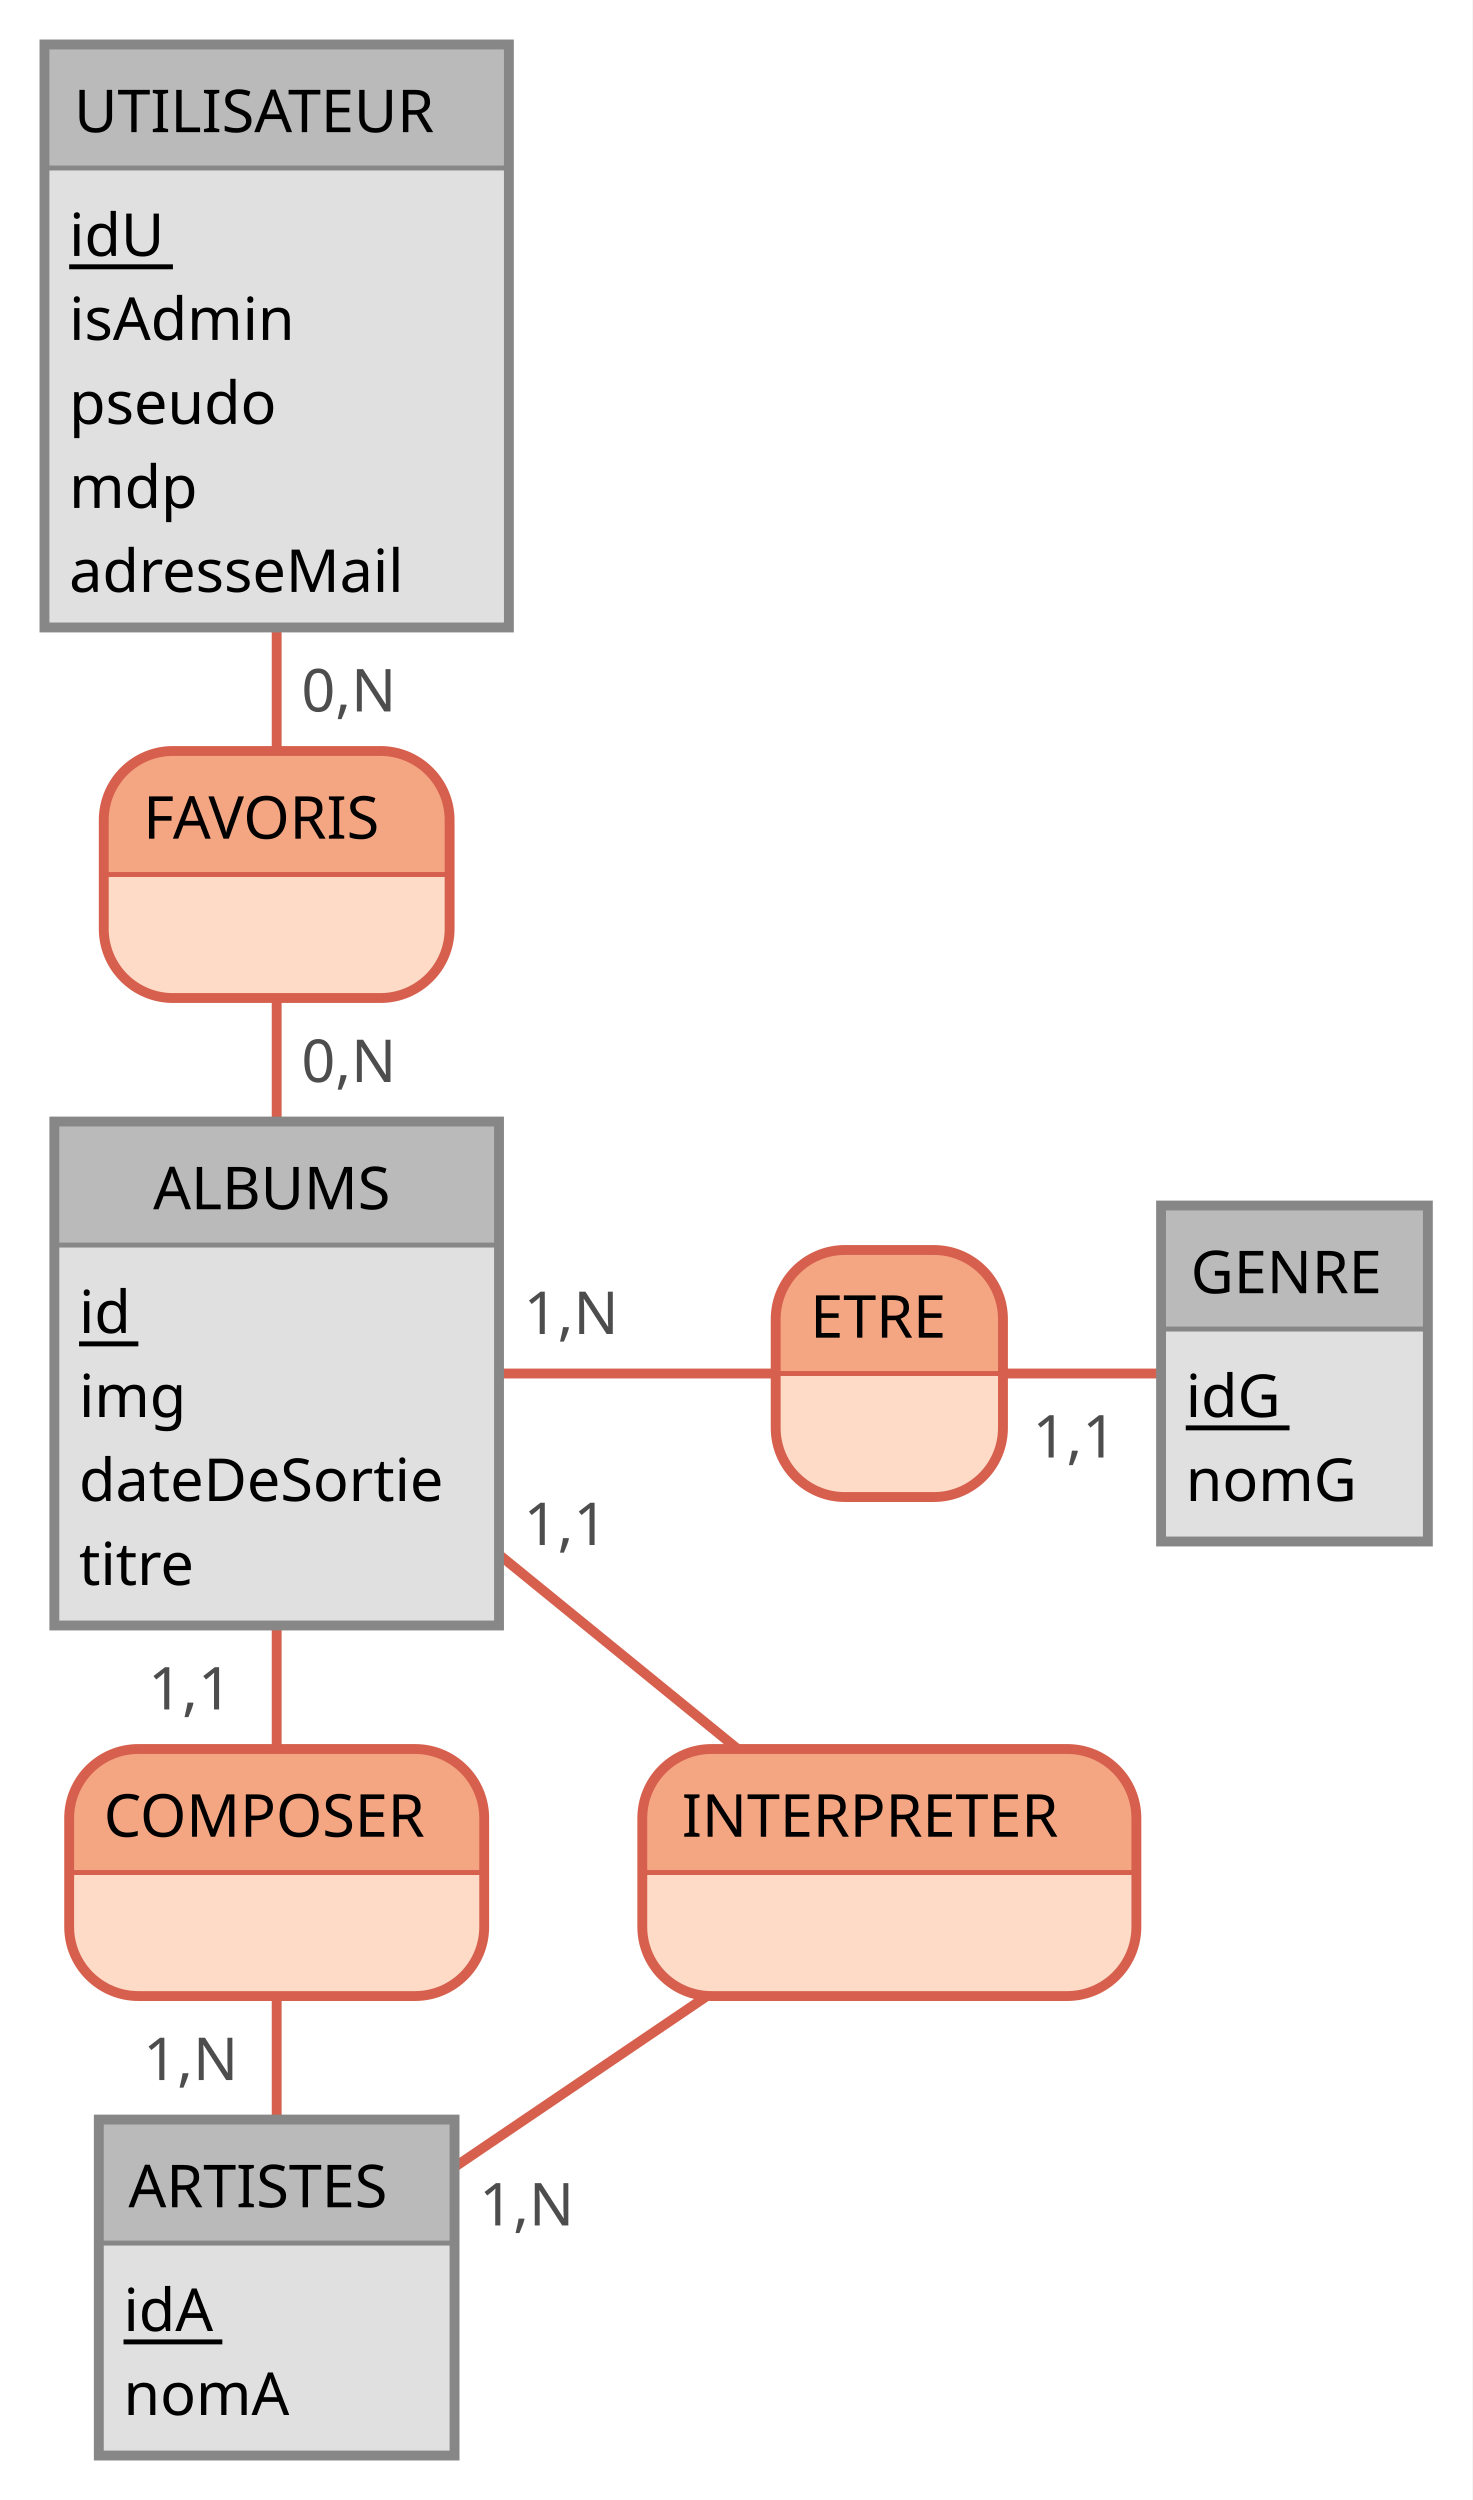
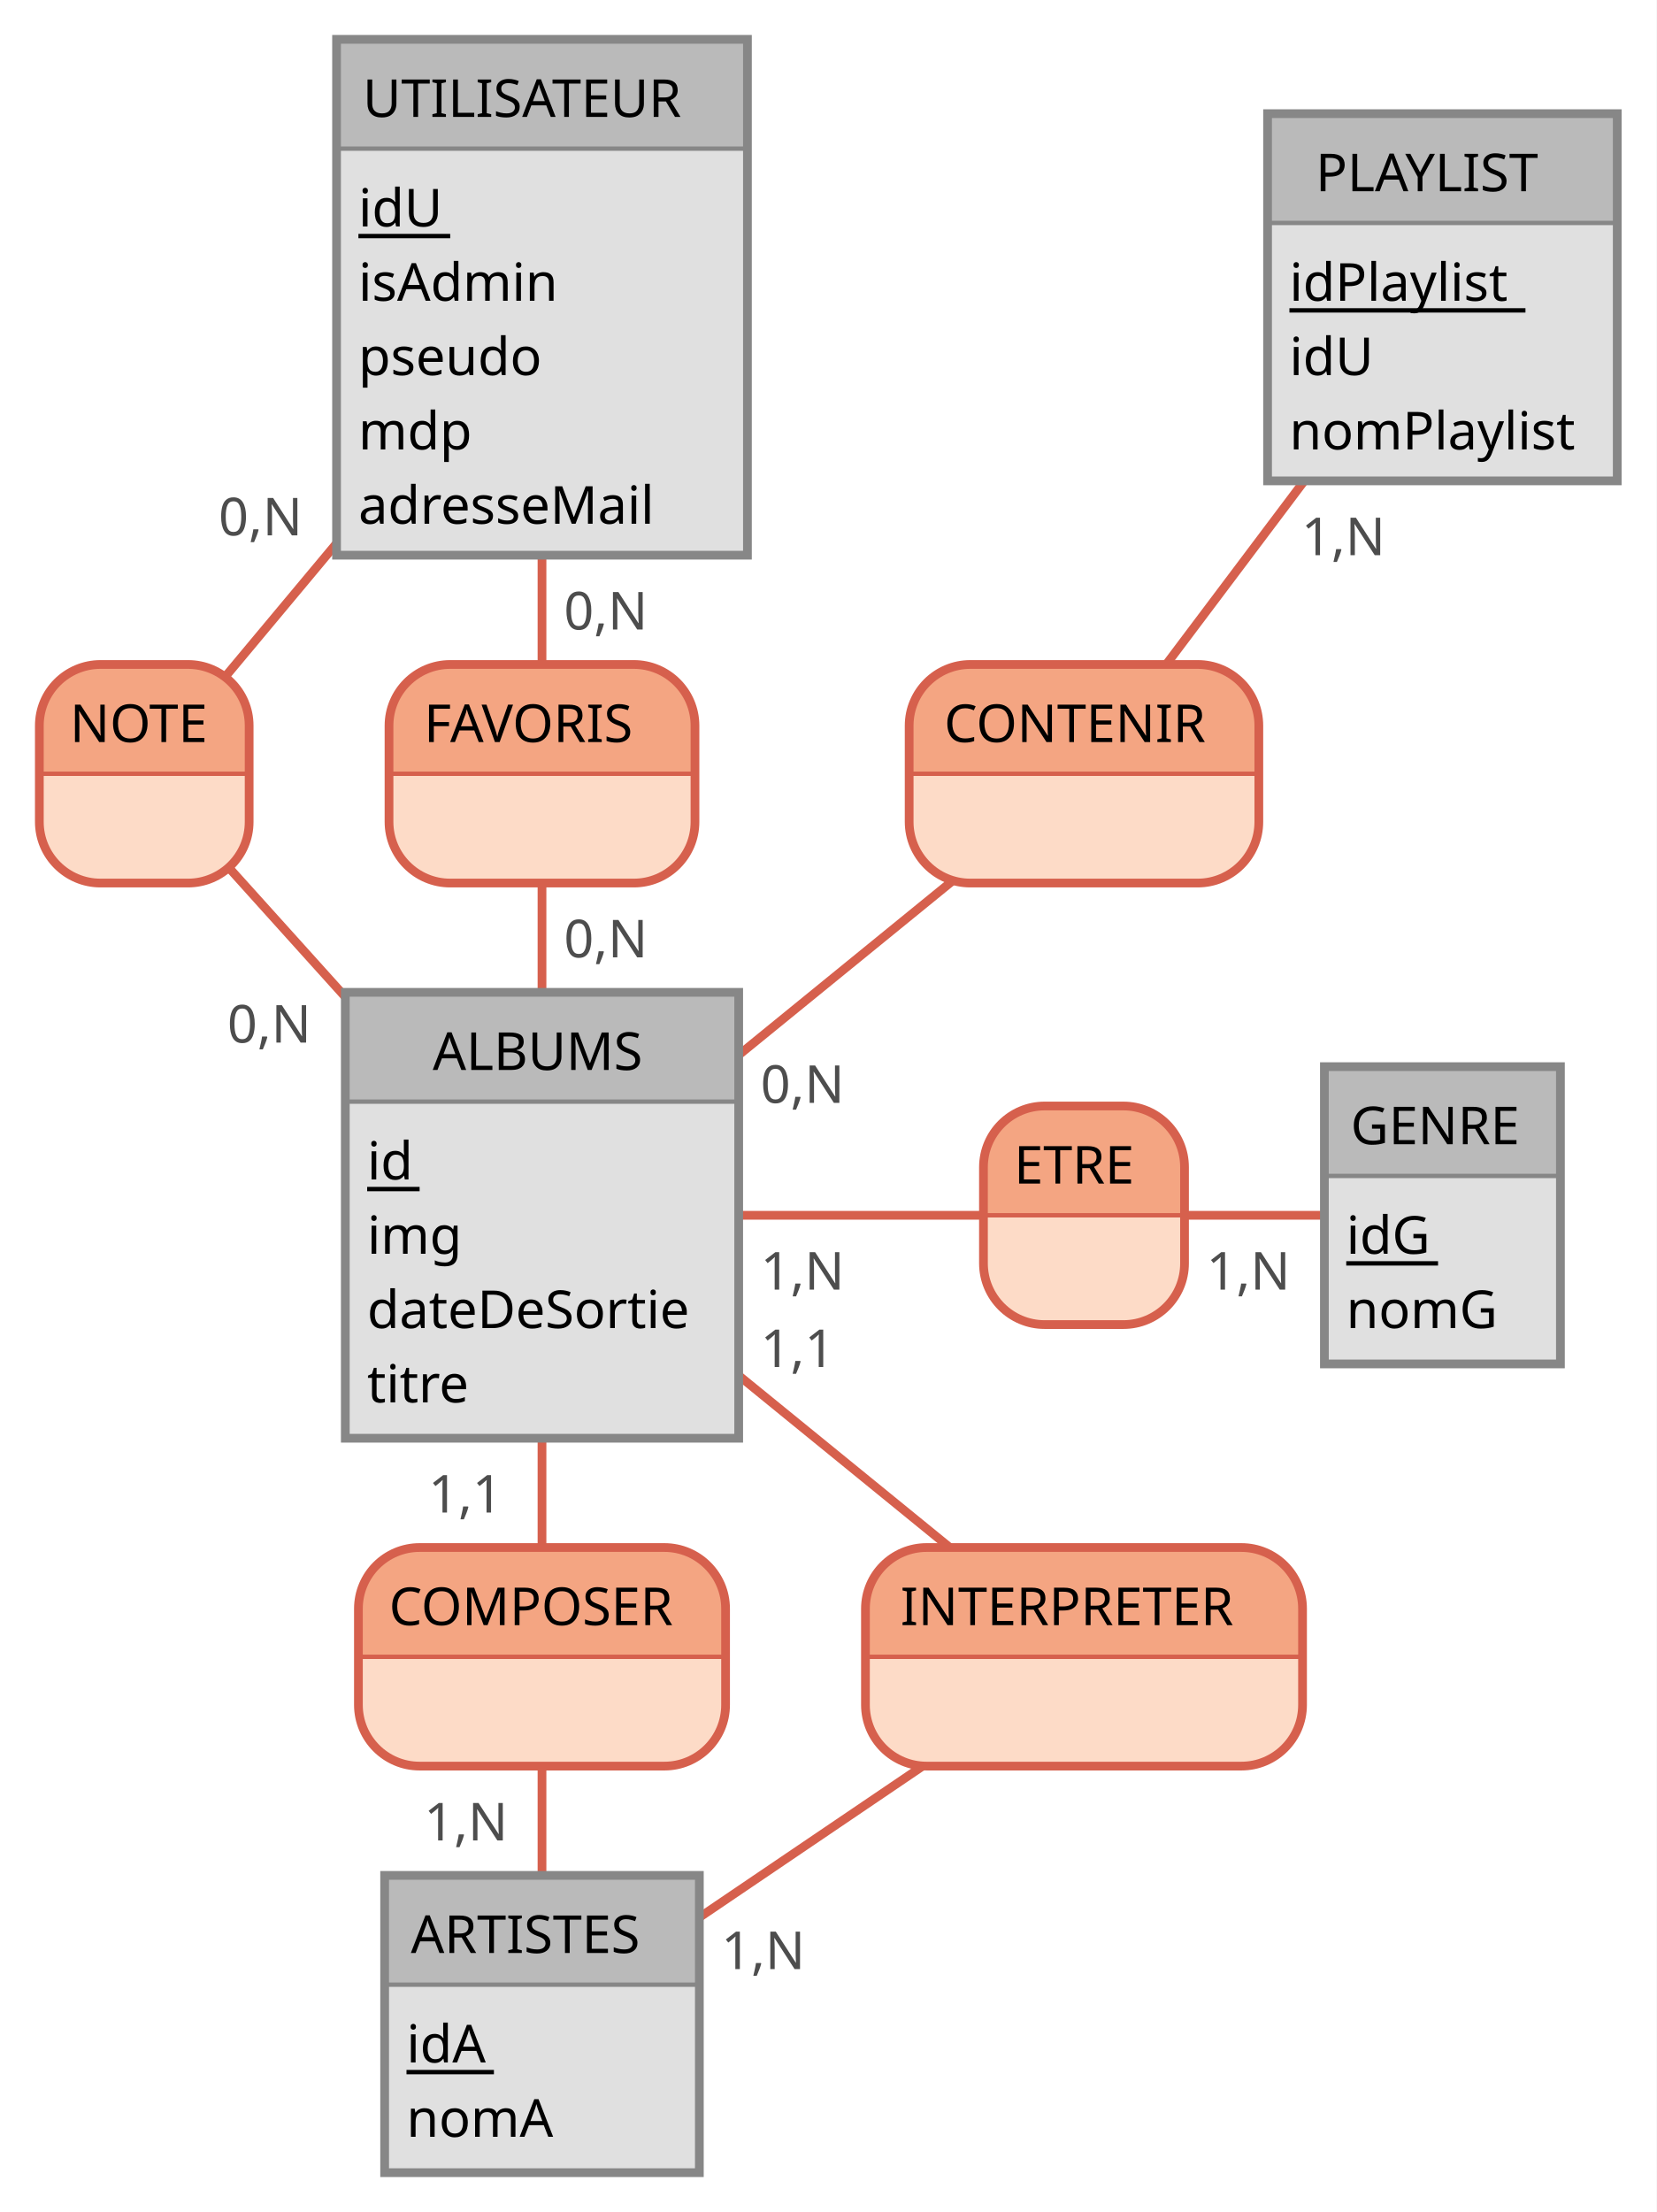
- <svg xmlns="http://www.w3.org/2000/svg" width="298" height="506" viewBox="0 0 298 506">
-   <rect x="0" y="0" width="298" height="506" fill="#ffffff" stroke="none" stroke-width="0" />
+ <svg xmlns="http://www.w3.org/2000/svg" width="379" height="506" viewBox="0 0 379 506">
+   <rect x="0" y="0" width="379" height="506" fill="#ffffff" stroke="none" stroke-width="0" />
  <g>
-     <line x1="56" y1="278" x2="56" y2="177" stroke="#d6604d" stroke-width="2" />
-     <line x1="56" y1="68" x2="56" y2="177" stroke="#d6604d" stroke-width="2" />
+     <line x1="124" y1="278" x2="33" y2="177" stroke="#d6604d" stroke-width="2" />
+     <line x1="124" y1="68" x2="33" y2="177" stroke="#d6604d" stroke-width="2" />
    <g>
-       <path d="M77 152 a14 14 90 0 1 14 14 V177 h-70 V166 a14 14 90 0 1 14 -14" fill="#f4a582" stroke="#f4a582" stroke-width="0" />
-       <path d="M91 177 v11 a14 14 90 0 1 -14 14 H35 a14 14 90 0 1 -14 -14 V177 H70" fill="#fddbc7" stroke="#fddbc7" stroke-width="0" />
-       <rect x="21" y="152" width="70" height="50" fill="none" rx="14" stroke="#d6604d" stroke-width="2" />
-       <line x1="21" y1="177" x2="91" y2="177" stroke="#d6604d" stroke-width="1" />
-       <text x="29" y="169.75" fill="#000000" font-family="Verdana" font-size="12">FAVORIS</text>
+       <path d="M43 152 a14 14 90 0 1 14 14 V177 h-48 V166 a14 14 90 0 1 14 -14" fill="#f4a582" stroke="#f4a582" stroke-width="0" />
+       <path d="M57 177 v11 a14 14 90 0 1 -14 14 H23 a14 14 90 0 1 -14 -14 V177 H48" fill="#fddbc7" stroke="#fddbc7" stroke-width="0" />
+       <rect x="9" y="152" width="48" height="50" fill="none" rx="14" stroke="#d6604d" stroke-width="2" />
+       <line x1="9" y1="177" x2="57" y2="177" stroke="#d6604d" stroke-width="1" />
+       <text x="16" y="169.75" fill="#000000" font-family="Verdana" font-size="12">NOTE</text>
    </g>
-     <text x="61" y="219" fill="#4d4d4d" font-family="Verdana" font-size="12">0,N</text>
-     <text x="61" y="144" fill="#4d4d4d" font-family="Verdana" font-size="12">0,N</text>
+     <text x="52" y="238.5" fill="#4d4d4d" font-family="Verdana" font-size="12">0,N</text>
+     <text x="50" y="122.47" fill="#4d4d4d" font-family="Verdana" font-size="12">0,N</text>
  </g>
  <g>
-     <line x1="262" y1="278" x2="180" y2="278" stroke="#d6604d" stroke-width="2" />
-     <line x1="56" y1="278" x2="180" y2="278" stroke="#d6604d" stroke-width="2" />
+     <line x1="124" y1="278" x2="124" y2="177" stroke="#d6604d" stroke-width="2" />
+     <line x1="124" y1="68" x2="124" y2="177" stroke="#d6604d" stroke-width="2" />
    <g>
-       <path d="M189 253 a14 14 90 0 1 14 14 V278 h-46 V267 a14 14 90 0 1 14 -14" fill="#f4a582" stroke="#f4a582" stroke-width="0" />
-       <path d="M203 278 v11 a14 14 90 0 1 -14 14 H171 a14 14 90 0 1 -14 -14 V278 H46" fill="#fddbc7" stroke="#fddbc7" stroke-width="0" />
-       <rect x="157" y="253" width="46" height="50" fill="none" rx="14" stroke="#d6604d" stroke-width="2" />
-       <line x1="157" y1="278" x2="203" y2="278" stroke="#d6604d" stroke-width="1" />
-       <text x="164" y="270.75" fill="#000000" font-family="Verdana" font-size="12">ETRE</text>
+       <path d="M145 152 a14 14 90 0 1 14 14 V177 h-70 V166 a14 14 90 0 1 14 -14" fill="#f4a582" stroke="#f4a582" stroke-width="0" />
+       <path d="M159 177 v11 a14 14 90 0 1 -14 14 H103 a14 14 90 0 1 -14 -14 V177 H70" fill="#fddbc7" stroke="#fddbc7" stroke-width="0" />
+       <rect x="89" y="152" width="70" height="50" fill="none" rx="14" stroke="#d6604d" stroke-width="2" />
+       <line x1="89" y1="177" x2="159" y2="177" stroke="#d6604d" stroke-width="1" />
+       <text x="97" y="169.75" fill="#000000" font-family="Verdana" font-size="12">FAVORIS</text>
    </g>
-     <text x="209" y="295" fill="#4d4d4d" font-family="Verdana" font-size="12">1,1</text>
-     <text x="106" y="270" fill="#4d4d4d" font-family="Verdana" font-size="12">1,N</text>
+     <text x="129" y="219" fill="#4d4d4d" font-family="Verdana" font-size="12">0,N</text>
+     <text x="129" y="144" fill="#4d4d4d" font-family="Verdana" font-size="12">0,N</text>
  </g>
  <g>
-     <line x1="56" y1="463" x2="56" y2="379" stroke="#d6604d" stroke-width="2" />
-     <line x1="56" y1="278" x2="56" y2="379" stroke="#d6604d" stroke-width="2" />
+     <line x1="124" y1="278" x2="248" y2="177" stroke="#d6604d" stroke-width="2" />
+     <line x1="330" y1="68" x2="248" y2="177" stroke="#d6604d" stroke-width="2" />
    <g>
-       <path d="M84 354 a14 14 90 0 1 14 14 V379 h-84 V368 a14 14 90 0 1 14 -14" fill="#f4a582" stroke="#f4a582" stroke-width="0" />
-       <path d="M98 379 v11 a14 14 90 0 1 -14 14 H28 a14 14 90 0 1 -14 -14 V379 H84" fill="#fddbc7" stroke="#fddbc7" stroke-width="0" />
-       <rect x="14" y="354" width="84" height="50" fill="none" rx="14" stroke="#d6604d" stroke-width="2" />
-       <line x1="14" y1="379" x2="98" y2="379" stroke="#d6604d" stroke-width="1" />
-       <text x="21" y="371.75" fill="#000000" font-family="Verdana" font-size="12">COMPOSER</text>
+       <path d="M274 152 a14 14 90 0 1 14 14 V177 h-80 V166 a14 14 90 0 1 14 -14" fill="#f4a582" stroke="#f4a582" stroke-width="0" />
+       <path d="M288 177 v11 a14 14 90 0 1 -14 14 H222 a14 14 90 0 1 -14 -14 V177 H80" fill="#fddbc7" stroke="#fddbc7" stroke-width="0" />
+       <rect x="208" y="152" width="80" height="50" fill="none" rx="14" stroke="#d6604d" stroke-width="2" />
+       <line x1="208" y1="177" x2="288" y2="177" stroke="#d6604d" stroke-width="1" />
+       <text x="216" y="169.75" fill="#000000" font-family="Verdana" font-size="12">CONTENIR</text>
    </g>
-     <text x="29" y="421" fill="#4d4d4d" font-family="Verdana" font-size="12">1,N</text>
-     <text x="30" y="346" fill="#4d4d4d" font-family="Verdana" font-size="12">1,1</text>
+     <text x="174" y="252.29" fill="#4d4d4d" font-family="Verdana" font-size="12">0,N</text>
+     <text x="297.73" y="127" fill="#4d4d4d" font-family="Verdana" font-size="12">1,N</text>
  </g>
  <g>
-     <line x1="56" y1="463" x2="180" y2="379" stroke="#d6604d" stroke-width="2" />
-     <line x1="56" y1="278" x2="180" y2="379" stroke="#d6604d" stroke-width="2" />
+     <line x1="330" y1="278" x2="248" y2="278" stroke="#d6604d" stroke-width="2" />
+     <line x1="124" y1="278" x2="248" y2="278" stroke="#d6604d" stroke-width="2" />
    <g>
-       <path d="M216 354 a14 14 90 0 1 14 14 V379 h-100 V368 a14 14 90 0 1 14 -14" fill="#f4a582" stroke="#f4a582" stroke-width="0" />
-       <path d="M230 379 v11 a14 14 90 0 1 -14 14 H144 a14 14 90 0 1 -14 -14 V379 H100" fill="#fddbc7" stroke="#fddbc7" stroke-width="0" />
-       <rect x="130" y="354" width="100" height="50" fill="none" rx="14" stroke="#d6604d" stroke-width="2" />
-       <line x1="130" y1="379" x2="230" y2="379" stroke="#d6604d" stroke-width="1" />
-       <text x="138" y="371.75" fill="#000000" font-family="Verdana" font-size="12">INTERPRETER</text>
+       <path d="M257 253 a14 14 90 0 1 14 14 V278 h-46 V267 a14 14 90 0 1 14 -14" fill="#f4a582" stroke="#f4a582" stroke-width="0" />
+       <path d="M271 278 v11 a14 14 90 0 1 -14 14 H239 a14 14 90 0 1 -14 -14 V278 H46" fill="#fddbc7" stroke="#fddbc7" stroke-width="0" />
+       <rect x="225" y="253" width="46" height="50" fill="none" rx="14" stroke="#d6604d" stroke-width="2" />
+       <line x1="225" y1="278" x2="271" y2="278" stroke="#d6604d" stroke-width="1" />
+       <text x="232" y="270.75" fill="#000000" font-family="Verdana" font-size="12">ETRE</text>
    </g>
-     <text x="97" y="450.43" fill="#4d4d4d" font-family="Verdana" font-size="12">1,N</text>
-     <text x="106" y="312.71" fill="#4d4d4d" font-family="Verdana" font-size="12">1,1</text>
+     <text x="276" y="295" fill="#4d4d4d" font-family="Verdana" font-size="12">1,N</text>
+     <text x="174" y="295" fill="#4d4d4d" font-family="Verdana" font-size="12">1,N</text>
+   </g>
+   <g>
+     <line x1="124" y1="463" x2="124" y2="379" stroke="#d6604d" stroke-width="2" />
+     <line x1="124" y1="278" x2="124" y2="379" stroke="#d6604d" stroke-width="2" />
+     <g>
+       <path d="M152 354 a14 14 90 0 1 14 14 V379 h-84 V368 a14 14 90 0 1 14 -14" fill="#f4a582" stroke="#f4a582" stroke-width="0" />
+       <path d="M166 379 v11 a14 14 90 0 1 -14 14 H96 a14 14 90 0 1 -14 -14 V379 H84" fill="#fddbc7" stroke="#fddbc7" stroke-width="0" />
+       <rect x="82" y="354" width="84" height="50" fill="none" rx="14" stroke="#d6604d" stroke-width="2" />
+       <line x1="82" y1="379" x2="166" y2="379" stroke="#d6604d" stroke-width="1" />
+       <text x="89" y="371.75" fill="#000000" font-family="Verdana" font-size="12">COMPOSER</text>
+     </g>
+     <text x="97" y="421" fill="#4d4d4d" font-family="Verdana" font-size="12">1,N</text>
+     <text x="98" y="346" fill="#4d4d4d" font-family="Verdana" font-size="12">1,1</text>
+   </g>
+   <g>
+     <line x1="124" y1="463" x2="248" y2="379" stroke="#d6604d" stroke-width="2" />
+     <line x1="124" y1="278" x2="248" y2="379" stroke="#d6604d" stroke-width="2" />
+     <g>
+       <path d="M284 354 a14 14 90 0 1 14 14 V379 h-100 V368 a14 14 90 0 1 14 -14" fill="#f4a582" stroke="#f4a582" stroke-width="0" />
+       <path d="M298 379 v11 a14 14 90 0 1 -14 14 H212 a14 14 90 0 1 -14 -14 V379 H100" fill="#fddbc7" stroke="#fddbc7" stroke-width="0" />
+       <rect x="198" y="354" width="100" height="50" fill="none" rx="14" stroke="#d6604d" stroke-width="2" />
+       <line x1="198" y1="379" x2="298" y2="379" stroke="#d6604d" stroke-width="1" />
+       <text x="206" y="371.75" fill="#000000" font-family="Verdana" font-size="12">INTERPRETER</text>
+     </g>
+     <text x="165" y="450.43" fill="#4d4d4d" font-family="Verdana" font-size="12">1,N</text>
+     <text x="174" y="312.71" fill="#4d4d4d" font-family="Verdana" font-size="12">1,1</text>
  </g>
  <g>
    <g>
-       <rect x="9" y="9" width="94" height="25" fill="#bababa" stroke="none" stroke-width="0" opacity="1" />
-       <rect x="9" y="34" width="94" height="93" fill="#e0e0e0" stroke="none" stroke-width="0" opacity="1" />
-       <rect x="9" y="9" width="94" height="118" fill="none" stroke="#878787" stroke-width="2" opacity="1" />
-       <line x1="9" y1="34" x2="103" y2="34" stroke="#878787" stroke-width="1" />
+       <rect x="77" y="9" width="94" height="25" fill="#bababa" stroke="none" stroke-width="0" opacity="1" />
+       <rect x="77" y="34" width="94" height="93" fill="#e0e0e0" stroke="none" stroke-width="0" opacity="1" />
+       <rect x="77" y="9" width="94" height="118" fill="none" stroke="#878787" stroke-width="2" opacity="1" />
+       <line x1="77" y1="34" x2="171" y2="34" stroke="#878787" stroke-width="1" />
    </g>
-     <text x="15" y="26.75" fill="#000000" font-family="Verdana" font-size="12">UTILISATEUR</text>
-     <text x="14" y="51.8" fill="#000000" font-family="Verdana" font-size="12">idU</text>
-     <line x1="14" y1="54" x2="35" y2="54" stroke="#000000" stroke-width="1" />
-     <text x="14" y="68.8" fill="#000000" font-family="Verdana" font-size="12">isAdmin</text>
-     <text x="14" y="85.8" fill="#000000" font-family="Verdana" font-size="12">pseudo</text>
-     <text x="14" y="102.8" fill="#000000" font-family="Verdana" font-size="12">mdp</text>
-     <text x="14" y="119.8" fill="#000000" font-family="Verdana" font-size="12">adresseMail</text>
+     <text x="83" y="26.75" fill="#000000" font-family="Verdana" font-size="12">UTILISATEUR</text>
+     <text x="82" y="51.8" fill="#000000" font-family="Verdana" font-size="12">idU</text>
+     <line x1="82" y1="54" x2="103" y2="54" stroke="#000000" stroke-width="1" />
+     <text x="82" y="68.8" fill="#000000" font-family="Verdana" font-size="12">isAdmin</text>
+     <text x="82" y="85.8" fill="#000000" font-family="Verdana" font-size="12">pseudo</text>
+     <text x="82" y="102.8" fill="#000000" font-family="Verdana" font-size="12">mdp</text>
+     <text x="82" y="119.8" fill="#000000" font-family="Verdana" font-size="12">adresseMail</text>
  </g>
  <g>
    <g>
-       <rect x="11" y="227" width="90" height="25" fill="#bababa" stroke="none" stroke-width="0" opacity="1" />
-       <rect x="11" y="252" width="90" height="77" fill="#e0e0e0" stroke="none" stroke-width="0" opacity="1" />
-       <rect x="11" y="227" width="90" height="102" fill="none" stroke="#878787" stroke-width="2" opacity="1" />
-       <line x1="11" y1="252" x2="101" y2="252" stroke="#878787" stroke-width="1" />
+       <rect x="290" y="26" width="80" height="25" fill="#bababa" stroke="none" stroke-width="0" opacity="1" />
+       <rect x="290" y="51" width="80" height="59" fill="#e0e0e0" stroke="none" stroke-width="0" opacity="1" />
+       <rect x="290" y="26" width="80" height="84" fill="none" stroke="#878787" stroke-width="2" opacity="1" />
+       <line x1="290" y1="51" x2="370" y2="51" stroke="#878787" stroke-width="1" />
    </g>
-     <text x="31" y="244.75" fill="#000000" font-family="Verdana" font-size="12">ALBUMS</text>
-     <text x="16" y="269.8" fill="#000000" font-family="Verdana" font-size="12">id</text>
-     <line x1="16" y1="272" x2="28" y2="272" stroke="#000000" stroke-width="1" />
-     <text x="16" y="286.8" fill="#000000" font-family="Verdana" font-size="12">img</text>
-     <text x="16" y="303.8" fill="#000000" font-family="Verdana" font-size="12">dateDeSortie</text>
-     <text x="16" y="320.8" fill="#000000" font-family="Verdana" font-size="12">titre</text>
+     <text x="301" y="43.75" fill="#000000" font-family="Verdana" font-size="12">PLAYLIST</text>
+     <text x="295" y="68.8" fill="#000000" font-family="Verdana" font-size="12">idPlaylist</text>
+     <line x1="295" y1="71" x2="349" y2="71" stroke="#000000" stroke-width="1" />
+     <text x="295" y="85.8" fill="#000000" font-family="Verdana" font-size="12">idU</text>
+     <text x="295" y="102.8" fill="#000000" font-family="Verdana" font-size="12">nomPlaylist</text>
  </g>
  <g>
    <g>
-       <rect x="235" y="244" width="54" height="25" fill="#bababa" stroke="none" stroke-width="0" opacity="1" />
-       <rect x="235" y="269" width="54" height="43" fill="#e0e0e0" stroke="none" stroke-width="0" opacity="1" />
-       <rect x="235" y="244" width="54" height="68" fill="none" stroke="#878787" stroke-width="2" opacity="1" />
-       <line x1="235" y1="269" x2="289" y2="269" stroke="#878787" stroke-width="1" />
+       <rect x="79" y="227" width="90" height="25" fill="#bababa" stroke="none" stroke-width="0" opacity="1" />
+       <rect x="79" y="252" width="90" height="77" fill="#e0e0e0" stroke="none" stroke-width="0" opacity="1" />
+       <rect x="79" y="227" width="90" height="102" fill="none" stroke="#878787" stroke-width="2" opacity="1" />
+       <line x1="79" y1="252" x2="169" y2="252" stroke="#878787" stroke-width="1" />
    </g>
-     <text x="241" y="261.75" fill="#000000" font-family="Verdana" font-size="12">GENRE</text>
-     <text x="240" y="286.8" fill="#000000" font-family="Verdana" font-size="12">idG</text>
-     <line x1="240" y1="289" x2="261" y2="289" stroke="#000000" stroke-width="1" />
-     <text x="240" y="303.8" fill="#000000" font-family="Verdana" font-size="12">nomG</text>
+     <text x="99" y="244.75" fill="#000000" font-family="Verdana" font-size="12">ALBUMS</text>
+     <text x="84" y="269.8" fill="#000000" font-family="Verdana" font-size="12">id</text>
+     <line x1="84" y1="272" x2="96" y2="272" stroke="#000000" stroke-width="1" />
+     <text x="84" y="286.8" fill="#000000" font-family="Verdana" font-size="12">img</text>
+     <text x="84" y="303.8" fill="#000000" font-family="Verdana" font-size="12">dateDeSortie</text>
+     <text x="84" y="320.8" fill="#000000" font-family="Verdana" font-size="12">titre</text>
  </g>
  <g>
    <g>
-       <rect x="20" y="429" width="72" height="25" fill="#bababa" stroke="none" stroke-width="0" opacity="1" />
-       <rect x="20" y="454" width="72" height="43" fill="#e0e0e0" stroke="none" stroke-width="0" opacity="1" />
-       <rect x="20" y="429" width="72" height="68" fill="none" stroke="#878787" stroke-width="2" opacity="1" />
-       <line x1="20" y1="454" x2="92" y2="454" stroke="#878787" stroke-width="1" />
+       <rect x="303" y="244" width="54" height="25" fill="#bababa" stroke="none" stroke-width="0" opacity="1" />
+       <rect x="303" y="269" width="54" height="43" fill="#e0e0e0" stroke="none" stroke-width="0" opacity="1" />
+       <rect x="303" y="244" width="54" height="68" fill="none" stroke="#878787" stroke-width="2" opacity="1" />
+       <line x1="303" y1="269" x2="357" y2="269" stroke="#878787" stroke-width="1" />
    </g>
-     <text x="26" y="446.75" fill="#000000" font-family="Verdana" font-size="12">ARTISTES</text>
-     <text x="25" y="471.8" fill="#000000" font-family="Verdana" font-size="12">idA</text>
-     <line x1="25" y1="474" x2="45" y2="474" stroke="#000000" stroke-width="1" />
-     <text x="25" y="488.8" fill="#000000" font-family="Verdana" font-size="12">nomA</text>
+     <text x="309" y="261.75" fill="#000000" font-family="Verdana" font-size="12">GENRE</text>
+     <text x="308" y="286.8" fill="#000000" font-family="Verdana" font-size="12">idG</text>
+     <line x1="308" y1="289" x2="329" y2="289" stroke="#000000" stroke-width="1" />
+     <text x="308" y="303.8" fill="#000000" font-family="Verdana" font-size="12">nomG</text>
+   </g>
+   <g>
+     <g>
+       <rect x="88" y="429" width="72" height="25" fill="#bababa" stroke="none" stroke-width="0" opacity="1" />
+       <rect x="88" y="454" width="72" height="43" fill="#e0e0e0" stroke="none" stroke-width="0" opacity="1" />
+       <rect x="88" y="429" width="72" height="68" fill="none" stroke="#878787" stroke-width="2" opacity="1" />
+       <line x1="88" y1="454" x2="160" y2="454" stroke="#878787" stroke-width="1" />
+     </g>
+     <text x="94" y="446.75" fill="#000000" font-family="Verdana" font-size="12">ARTISTES</text>
+     <text x="93" y="471.8" fill="#000000" font-family="Verdana" font-size="12">idA</text>
+     <line x1="93" y1="474" x2="113" y2="474" stroke="#000000" stroke-width="1" />
+     <text x="93" y="488.8" fill="#000000" font-family="Verdana" font-size="12">nomA</text>
  </g>
</svg>
